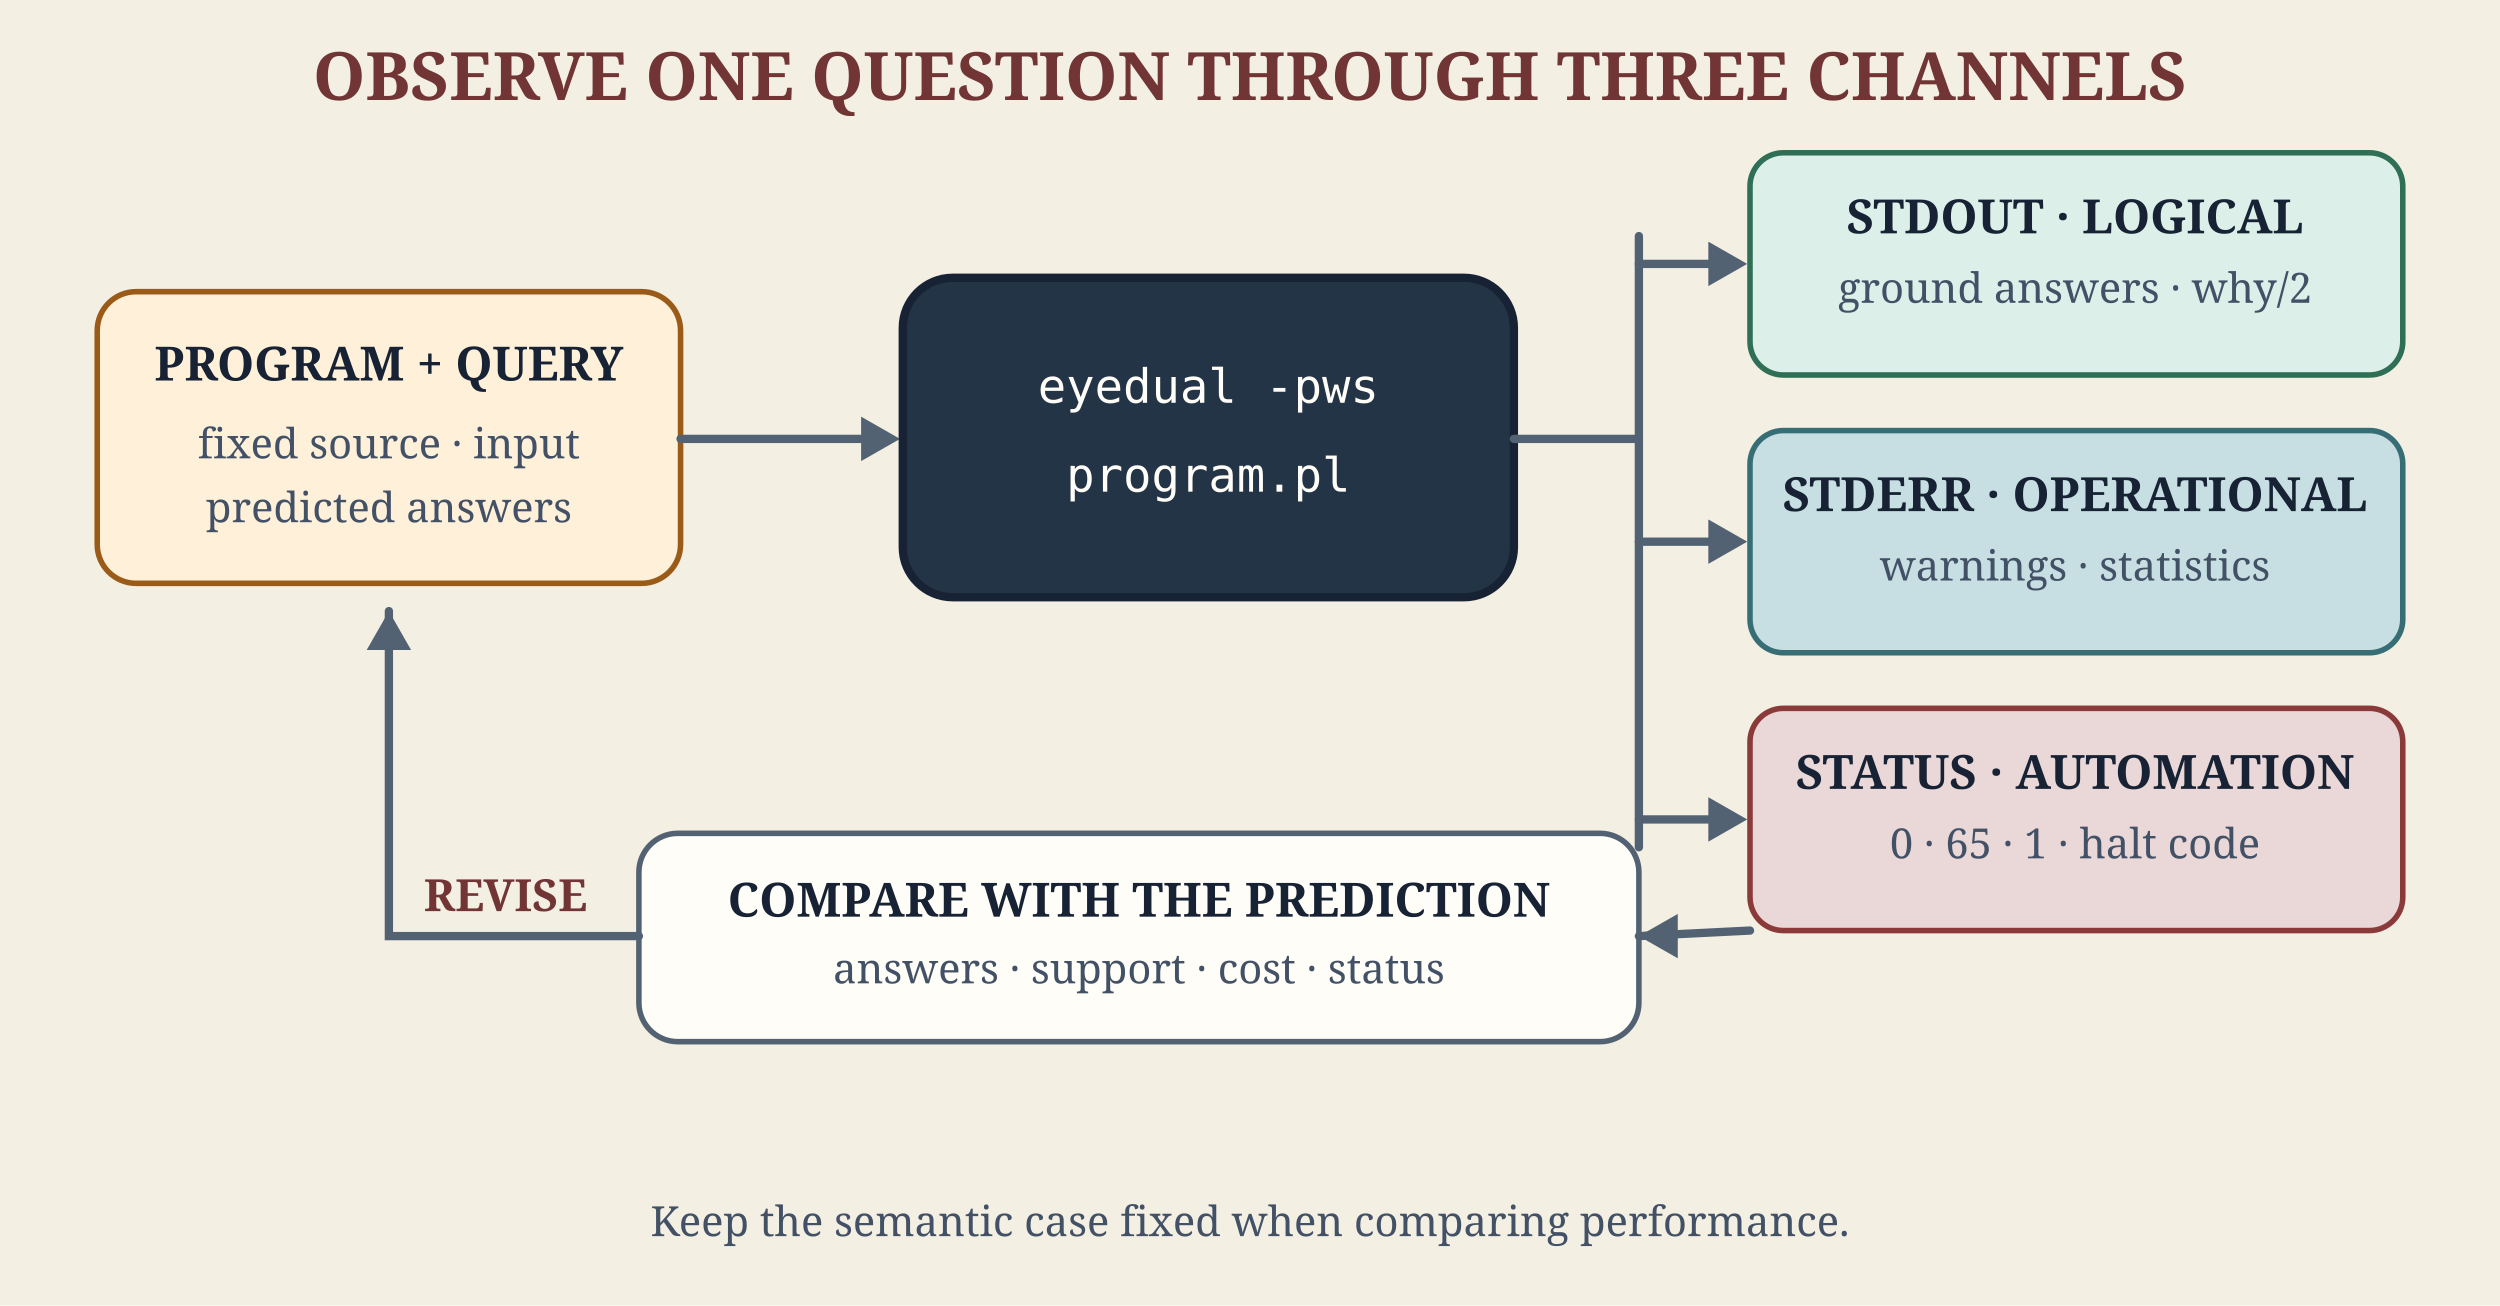
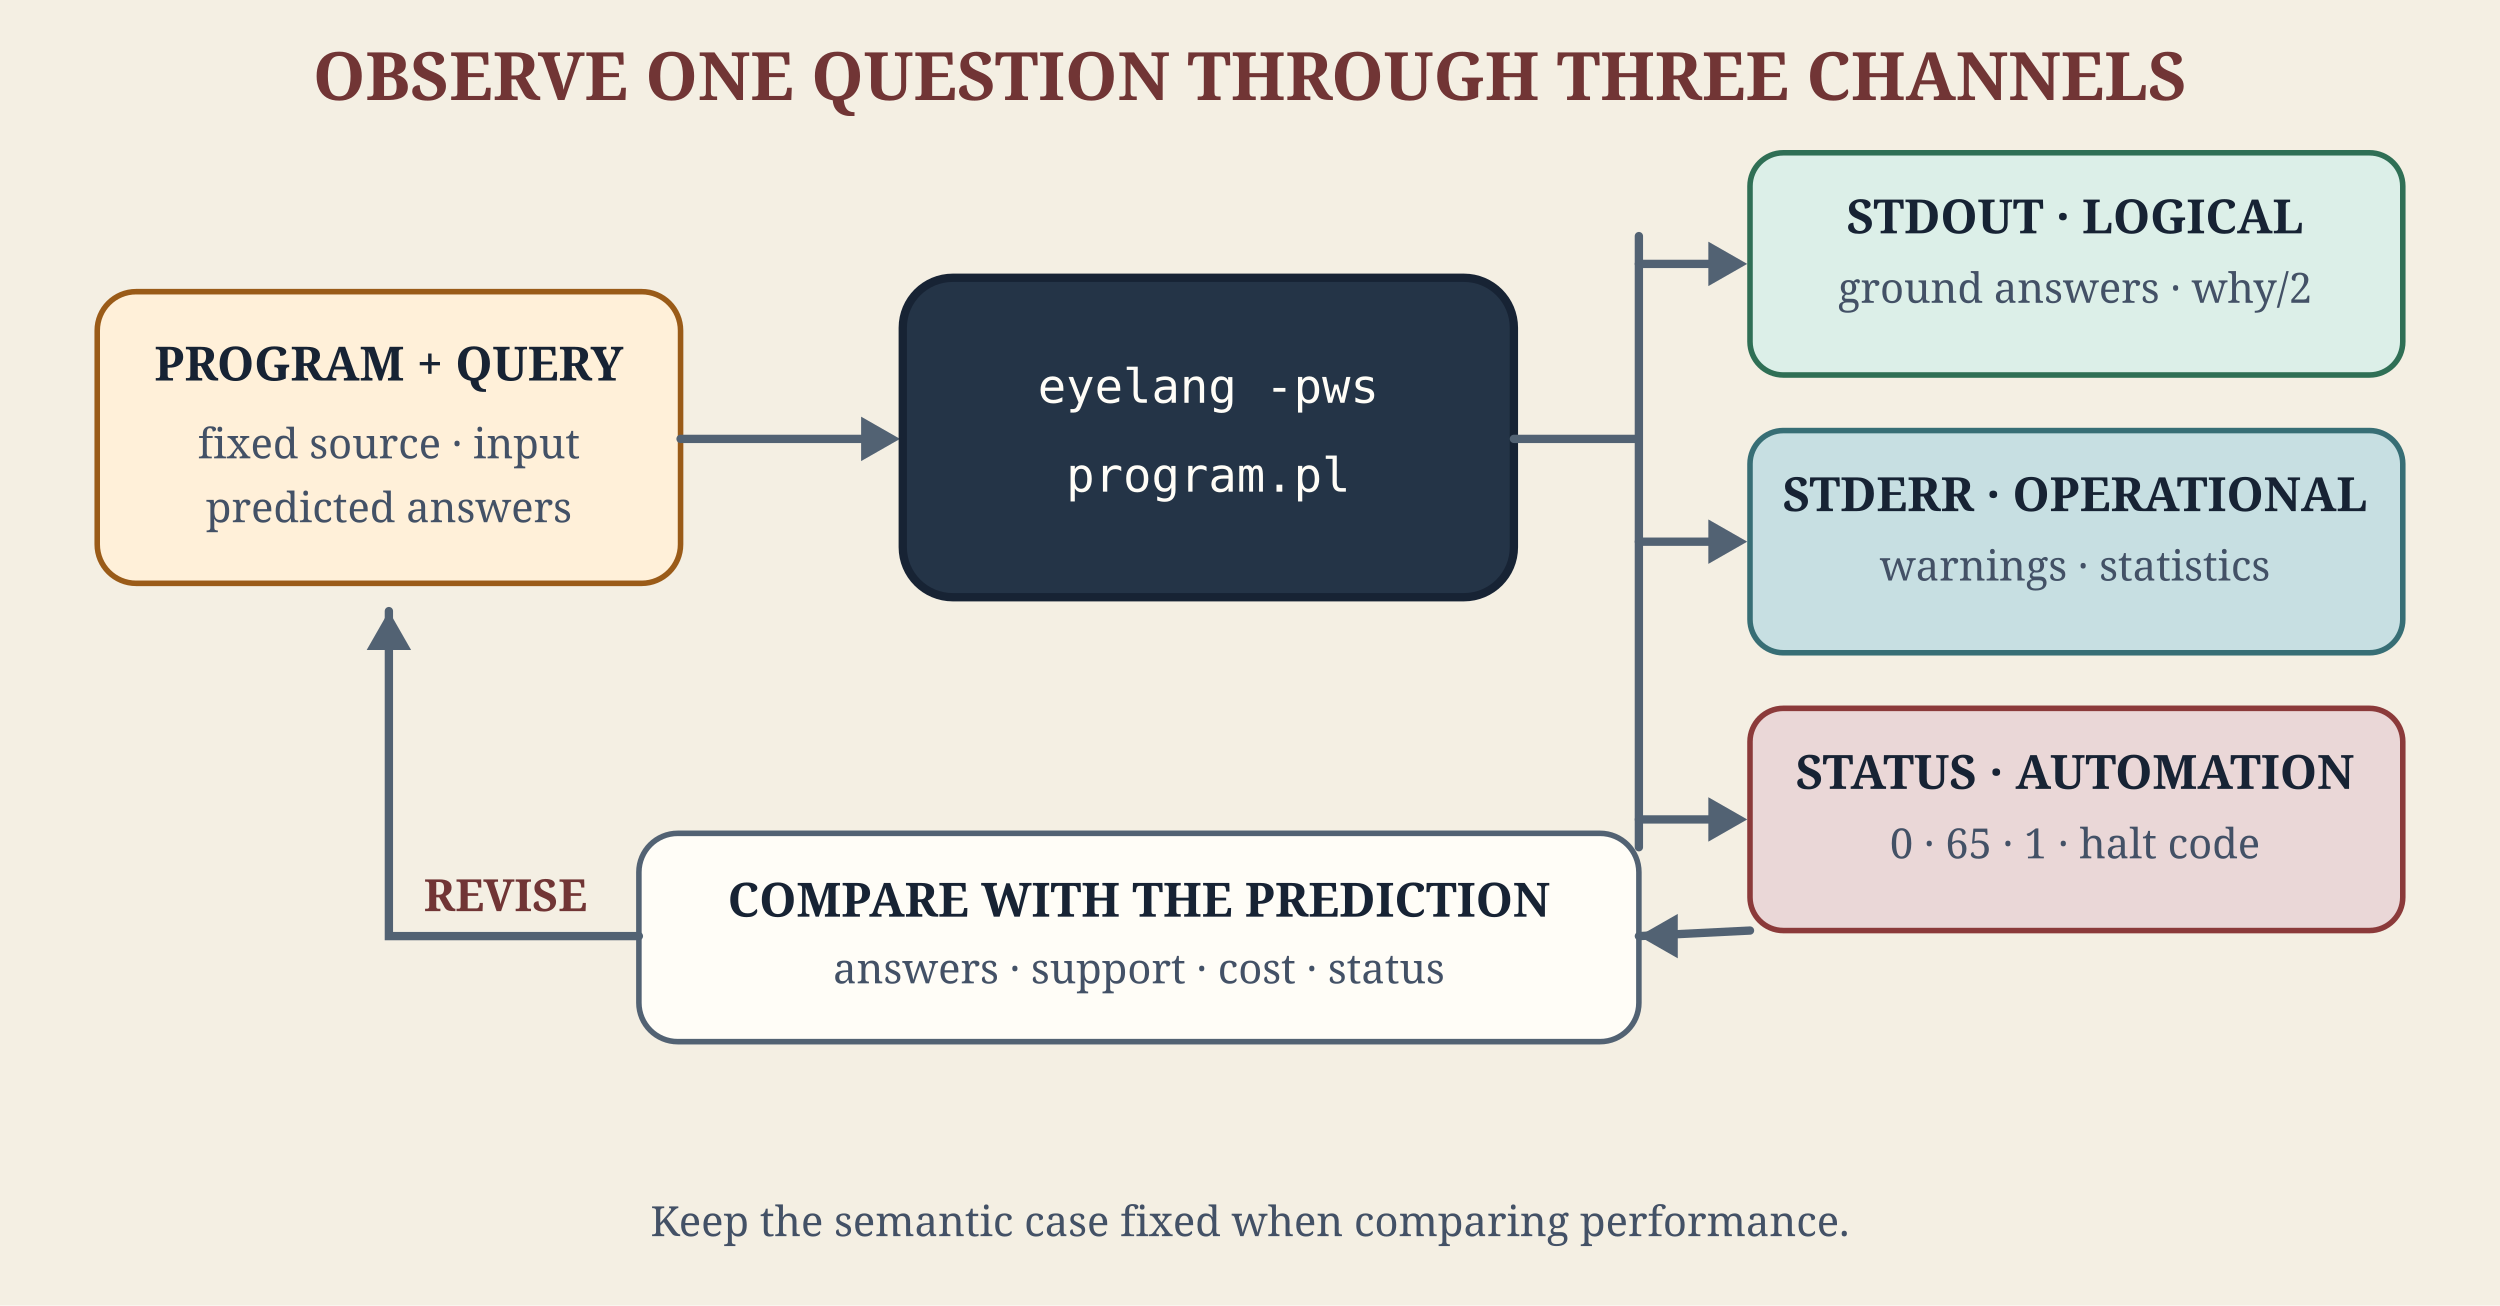
<svg xmlns="http://www.w3.org/2000/svg" width="900" height="470" viewBox="0 0 900 470" role="img" aria-labelledby="title desc">
  <defs>
    <style>
      .bg{fill:#f4efe3}.source{fill:#fff0d9;stroke:#9a5b18;stroke-width:2}.engine{fill:#243447;stroke:#172334;stroke-width:3}.out{fill:#dcefe8;stroke:#2f6f55;stroke-width:2}.diag{fill:#c7dfe2;stroke:#376e75;stroke-width:2}.status{fill:#ead7d7;stroke:#8b3a3a;stroke-width:2}.compare{fill:#fffdf7;stroke:#526273;stroke-width:2}
      .line{fill:none;stroke:#526273;stroke-width:3;stroke-linecap:round}.arrow{fill:#526273}.title{fill:#713535;font:bold 24px Georgia,serif}.label{fill:#172334;font:bold 17px Georgia,serif}.small{fill:#435166;font:15px Georgia,serif}.code{fill:#fffdf7;font:17px ui-monospace,SFMono-Regular,Consolas,monospace}.loop{fill:#713535;font:bold 16px Georgia,serif}
    </style>
  </defs>
  <rect width="900" height="470" class="bg" />
  <text class="title" x="450" y="36" text-anchor="middle">OBSERVE ONE QUESTION THROUGH THREE CHANNELS</text>
  <rect class="source" x="35" y="105" width="210" height="105" rx="14" />
  <text class="label" x="140" y="137" text-anchor="middle">PROGRAM + QUERY</text>
  <text class="small" x="140" y="165" text-anchor="middle">fixed source · input</text>
  <text class="small" x="140" y="188" text-anchor="middle">predicted answers</text>
  <path class="line" d="M245 158H320" />
  <path class="arrow" d="M310 150L324 158L310 166Z" />
  <rect class="engine" x="325" y="100" width="220" height="115" rx="18" />
-   <text class="code" x="435" y="145" text-anchor="middle">eyedual -pws</text>
+   <text class="code" x="435" y="145" text-anchor="middle">eyelang -pws</text>
  <text class="code" x="435" y="177" text-anchor="middle">program.pl</text>
  <path class="line" d="M545 158H590M590 85V305" />
  <path class="line" d="M590 95H625M590 195H625M590 295H625" />
  <path class="arrow" d="M615 87L629 95L615 103Z" />
  <path class="arrow" d="M615 187L629 195L615 203Z" />
  <path class="arrow" d="M615 287L629 295L615 303Z" />
  <rect class="out" x="630" y="55" width="235" height="80" rx="12" />
  <text class="label" x="747" y="84" text-anchor="middle">STDOUT · LOGICAL</text>
  <text class="small" x="747" y="109" text-anchor="middle">ground answers · why/2</text>
  <rect class="diag" x="630" y="155" width="235" height="80" rx="12" />
  <text class="label" x="747" y="184" text-anchor="middle">STDERR · OPERATIONAL</text>
  <text class="small" x="747" y="209" text-anchor="middle">warnings · statistics</text>
  <rect class="status" x="630" y="255" width="235" height="80" rx="12" />
  <text class="label" x="747" y="284" text-anchor="middle">STATUS · AUTOMATION</text>
  <text class="small" x="747" y="309" text-anchor="middle">0 · 65 · 1 · halt code</text>
  <rect class="compare" x="230" y="300" width="360" height="75" rx="14" />
  <text class="label" x="410" y="330" text-anchor="middle">COMPARE WITH THE PREDICTION</text>
  <text class="small" x="410" y="354" text-anchor="middle">answers · support · cost · status</text>
  <path class="line" d="M630 335L590 337" />
  <path class="arrow" d="M604 329L590 337L604 345Z" />
  <path class="line" d="M230 337H140V220" />
  <path class="arrow" d="M132 234L140 220L148 234Z" />
  <text class="loop" x="182" y="328" text-anchor="middle">REVISE</text>
  <text class="small" x="450" y="445" text-anchor="middle">Keep the semantic case fixed when comparing performance.</text>
</svg>
